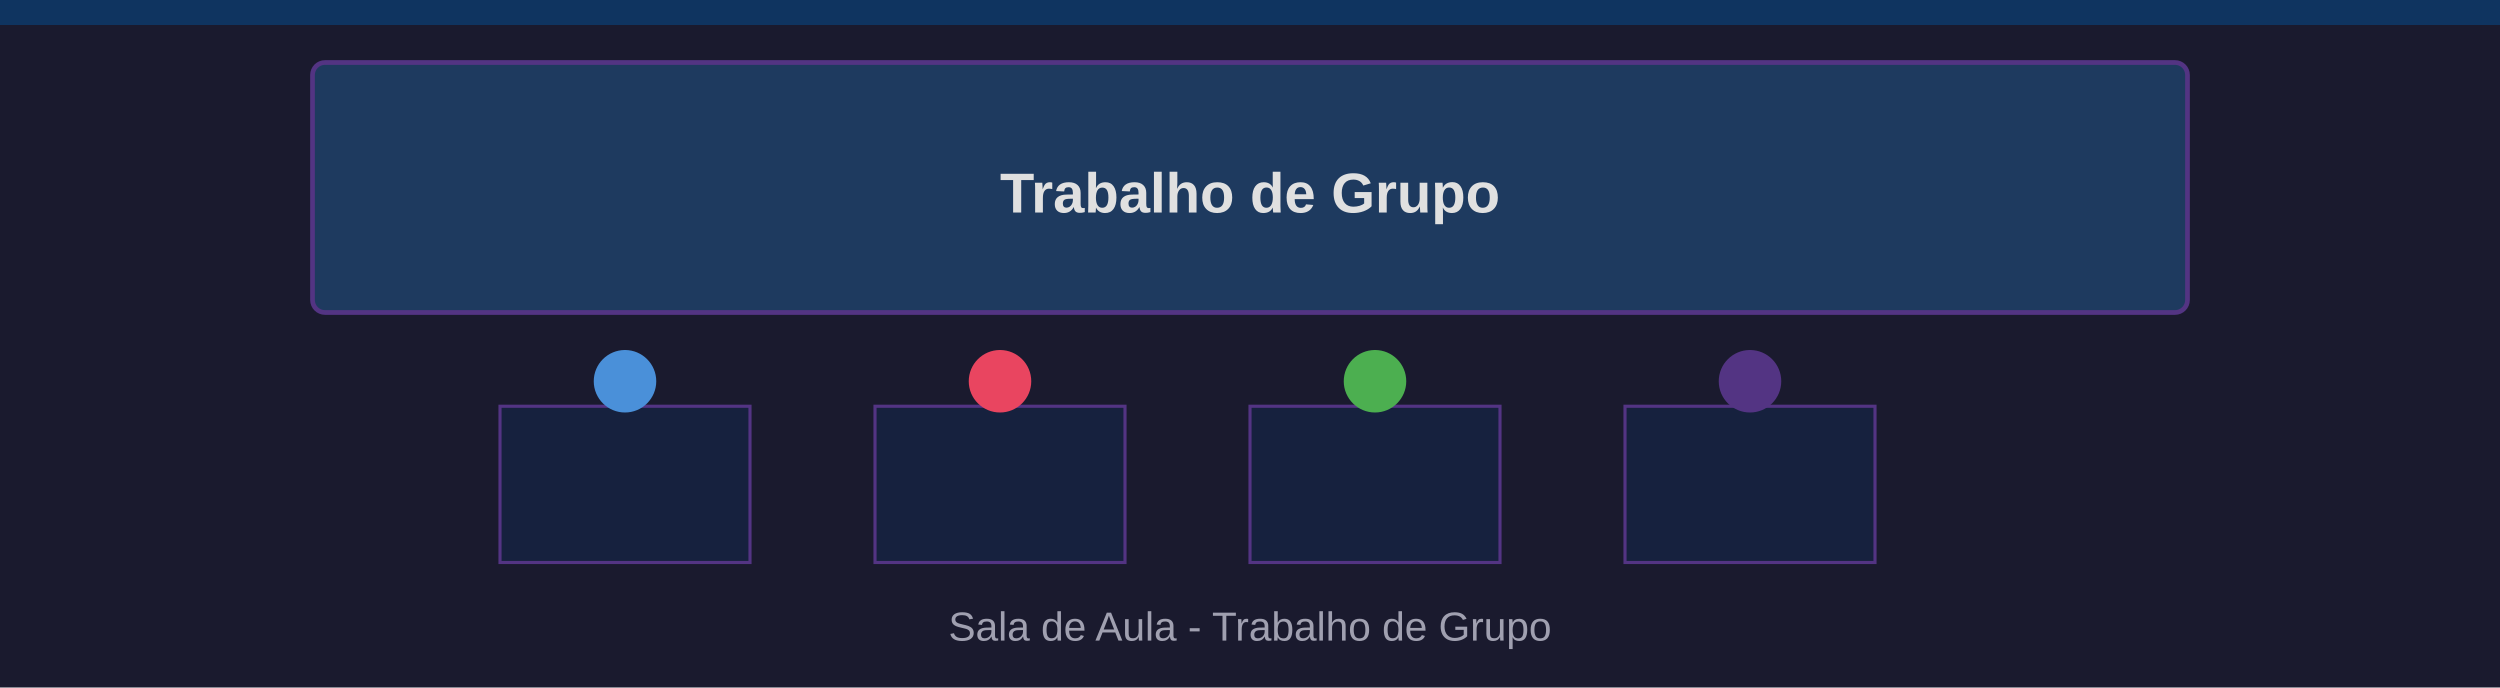
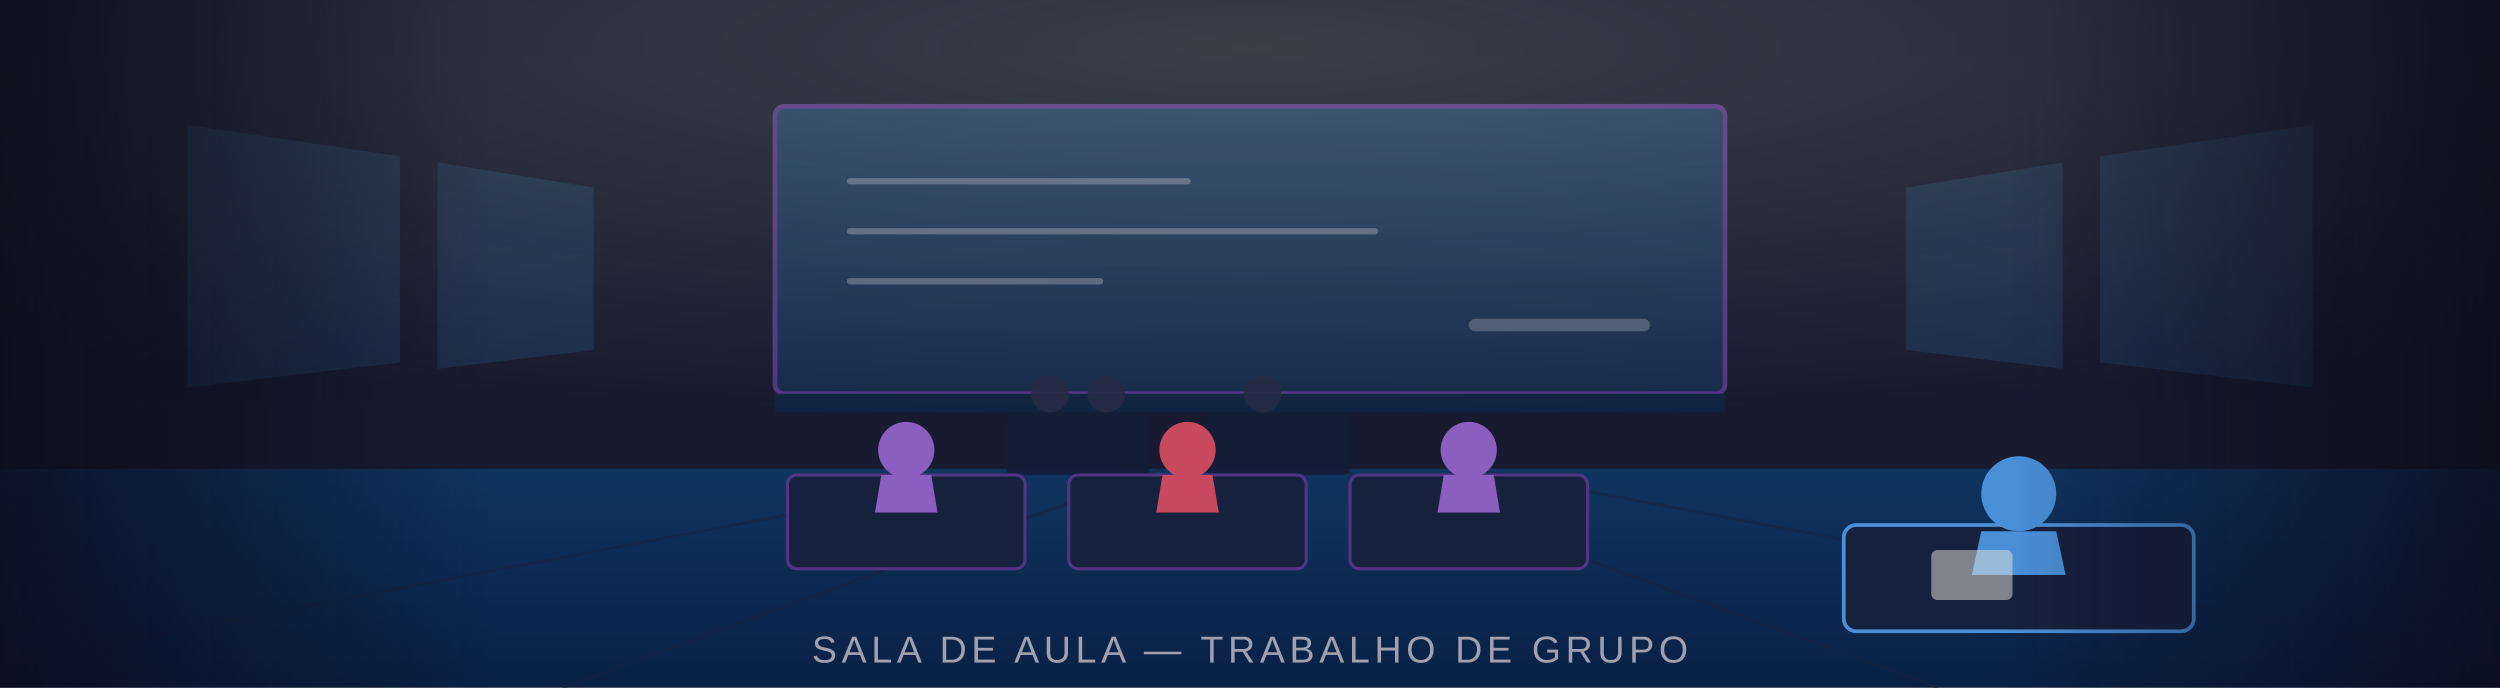
- <svg xmlns="http://www.w3.org/2000/svg" viewBox="0 0 800 220">
-   <rect width="800" height="220" fill="#1a1a2e" />
-   <rect x="0" y="0" width="800" height="8" fill="#0f3460" />
-   <rect x="100" y="20" width="600" height="80" rx="4" fill="#1e3a5f" stroke="#533483" stroke-width="1.5" />
-   <text x="400" y="68" text-anchor="middle" fill="#e0e0e0" font-size="18" font-family="Arial" font-weight="bold">Trabalho de Grupo</text>
-   <rect x="160" y="130" width="80" height="50" fill="#16213e" stroke="#533483" stroke-width="1" />
-   <rect x="280" y="130" width="80" height="50" fill="#16213e" stroke="#533483" stroke-width="1" />
-   <rect x="400" y="130" width="80" height="50" fill="#16213e" stroke="#533483" stroke-width="1" />
-   <rect x="520" y="130" width="80" height="50" fill="#16213e" stroke="#533483" stroke-width="1" />
-   <circle cx="200" cy="122" r="10" fill="#4a90d9" />
-   <circle cx="320" cy="122" r="10" fill="#e94560" />
-   <circle cx="440" cy="122" r="10" fill="#4caf50" />
-   <circle cx="560" cy="122" r="10" fill="#533483" />
-   <text x="400" y="205" text-anchor="middle" fill="#a0a0b0" font-size="13" font-family="Arial">Sala de Aula - Trabalho de Grupo</text>
+ <svg xmlns="http://www.w3.org/2000/svg" viewBox="0 0 800 220" role="img" aria-label="Sala de aula com carteiras em perspetiva; um aluno está sentado à parte, afastado do grupo">
+   <defs>
+     <linearGradient id="cl-fundo" x1="0" y1="0" x2="0" y2="1">
+       <stop offset="0%" stop-color="#141a30" />
+       <stop offset="100%" stop-color="#1a1a2e" />
+     </linearGradient>
+     <linearGradient id="cl-chao" x1="0" y1="0" x2="0" y2="1">
+       <stop offset="0%" stop-color="#0f3460" />
+       <stop offset="100%" stop-color="#0a2044" />
+     </linearGradient>
+     <linearGradient id="cl-quadro" x1="0" y1="0" x2="0" y2="1">
+       <stop offset="0%" stop-color="#1e3a5f" />
+       <stop offset="100%" stop-color="#16294a" />
+     </linearGradient>
+     <linearGradient id="cl-vinheta" x1="0" y1="0" x2="1" y2="0">
+       <stop offset="0%" stop-color="#0a0a18" stop-opacity="0.8" />
+       <stop offset="20%" stop-color="#0a0a18" stop-opacity="0" />
+       <stop offset="80%" stop-color="#0a0a18" stop-opacity="0" />
+       <stop offset="100%" stop-color="#0a0a18" stop-opacity="0.8" />
+     </linearGradient>
+     <radialGradient id="cl-luz" cx="0.5" cy="0.1" r="0.8">
+       <stop offset="0%" stop-color="#fffacd" stop-opacity="0.16" />
+       <stop offset="100%" stop-color="#fffacd" stop-opacity="0" />
+     </radialGradient>
+   </defs>
+   <rect width="800" height="220" fill="url(#cl-fundo)" />
+   <rect x="0" y="150" width="800" height="70" fill="url(#cl-chao)" />
+   <g stroke="#16213e" stroke-width="1" opacity="0.5">
+     <line x1="-40" y1="220" x2="330" y2="150" />
+     <line x1="180" y1="220" x2="372" y2="150" />
+     <line x1="620" y1="220" x2="428" y2="150" />
+     <line x1="840" y1="220" x2="470" y2="150" />
+   </g>
+   <rect x="248" y="34" width="304" height="92" rx="3" fill="url(#cl-quadro)" stroke="#533483" stroke-width="1.5" />
+   <rect x="248" y="126" width="304" height="6" fill="#0f2340" />
+   <g stroke="#a0a0b0" stroke-width="2" stroke-linecap="round" opacity="0.45">
+     <line x1="272" y1="58" x2="380" y2="58" />
+     <line x1="272" y1="74" x2="440" y2="74" />
+     <line x1="272" y1="90" x2="352" y2="90" />
+   </g>
+   <rect x="470" y="102" width="58" height="4" rx="2" fill="#e0e0e0" opacity="0.25" />
+   <g opacity="0.55">
+     <polygon points="60,40 128,50 128,116 60,124" fill="#1f3a5c" />
+     <polygon points="140,52 190,60 190,112 140,118" fill="#1f3a5c" />
+     <polygon points="740,40 672,50 672,116 740,124" fill="#1f3a5c" />
+     <polygon points="660,52 610,60 610,112 660,118" fill="#1f3a5c" />
+   </g>
+   <rect width="800" height="150" fill="url(#cl-luz)" />
+   <g opacity="0.9">
+     <rect x="322" y="132" width="46" height="20" rx="2" fill="#141d36" />
+     <circle cx="336" cy="126" r="6" fill="#232a45" />
+     <circle cx="354" cy="126" r="6" fill="#232a45" />
+     <rect x="386" y="132" width="46" height="20" rx="2" fill="#141d36" />
+     <circle cx="404" cy="126" r="6" fill="#232a45" />
+   </g>
+   <g>
+     <rect x="252" y="152" width="76" height="30" rx="3" fill="#16213e" stroke="#533483" stroke-width="1" />
+     <circle cx="290" cy="144" r="9" fill="#8a5fbf" />
+     <path d="M282 152 h16 l2 12 h-20 z" fill="#8a5fbf" />
+     <rect x="342" y="152" width="76" height="30" rx="3" fill="#16213e" stroke="#533483" stroke-width="1" />
+     <circle cx="380" cy="144" r="9" fill="#c94a5e" />
+     <path d="M372 152 h16 l2 12 h-20 z" fill="#c94a5e" />
+     <rect x="432" y="152" width="76" height="30" rx="3" fill="#16213e" stroke="#533483" stroke-width="1" />
+     <circle cx="470" cy="144" r="9" fill="#8a5fbf" />
+     <path d="M462 152 h16 l2 12 h-20 z" fill="#8a5fbf" />
+   </g>
+   <g>
+     <ellipse cx="646" cy="196" rx="52" ry="7" fill="#000" opacity="0.3" />
+     <rect x="590" y="168" width="112" height="34" rx="4" fill="#16213e" stroke="#4a90d9" stroke-width="1.2" />
+     <circle cx="646" cy="158" r="12" fill="#4a90d9" />
+     <path d="M634 170 h24 l3 14 h-30 z" fill="#4a90d9" />
+     <rect x="618" y="176" width="26" height="16" rx="2" fill="#e6e6dc" opacity="0.5" />
+   </g>
+   <rect width="800" height="220" fill="url(#cl-vinheta)" />
+   <text x="400" y="212" text-anchor="middle" fill="#a0a0b0" font-size="12" font-family="Arial, sans-serif" letter-spacing="1.5">SALA DE AULA — TRABALHO DE GRUPO</text>
</svg>
